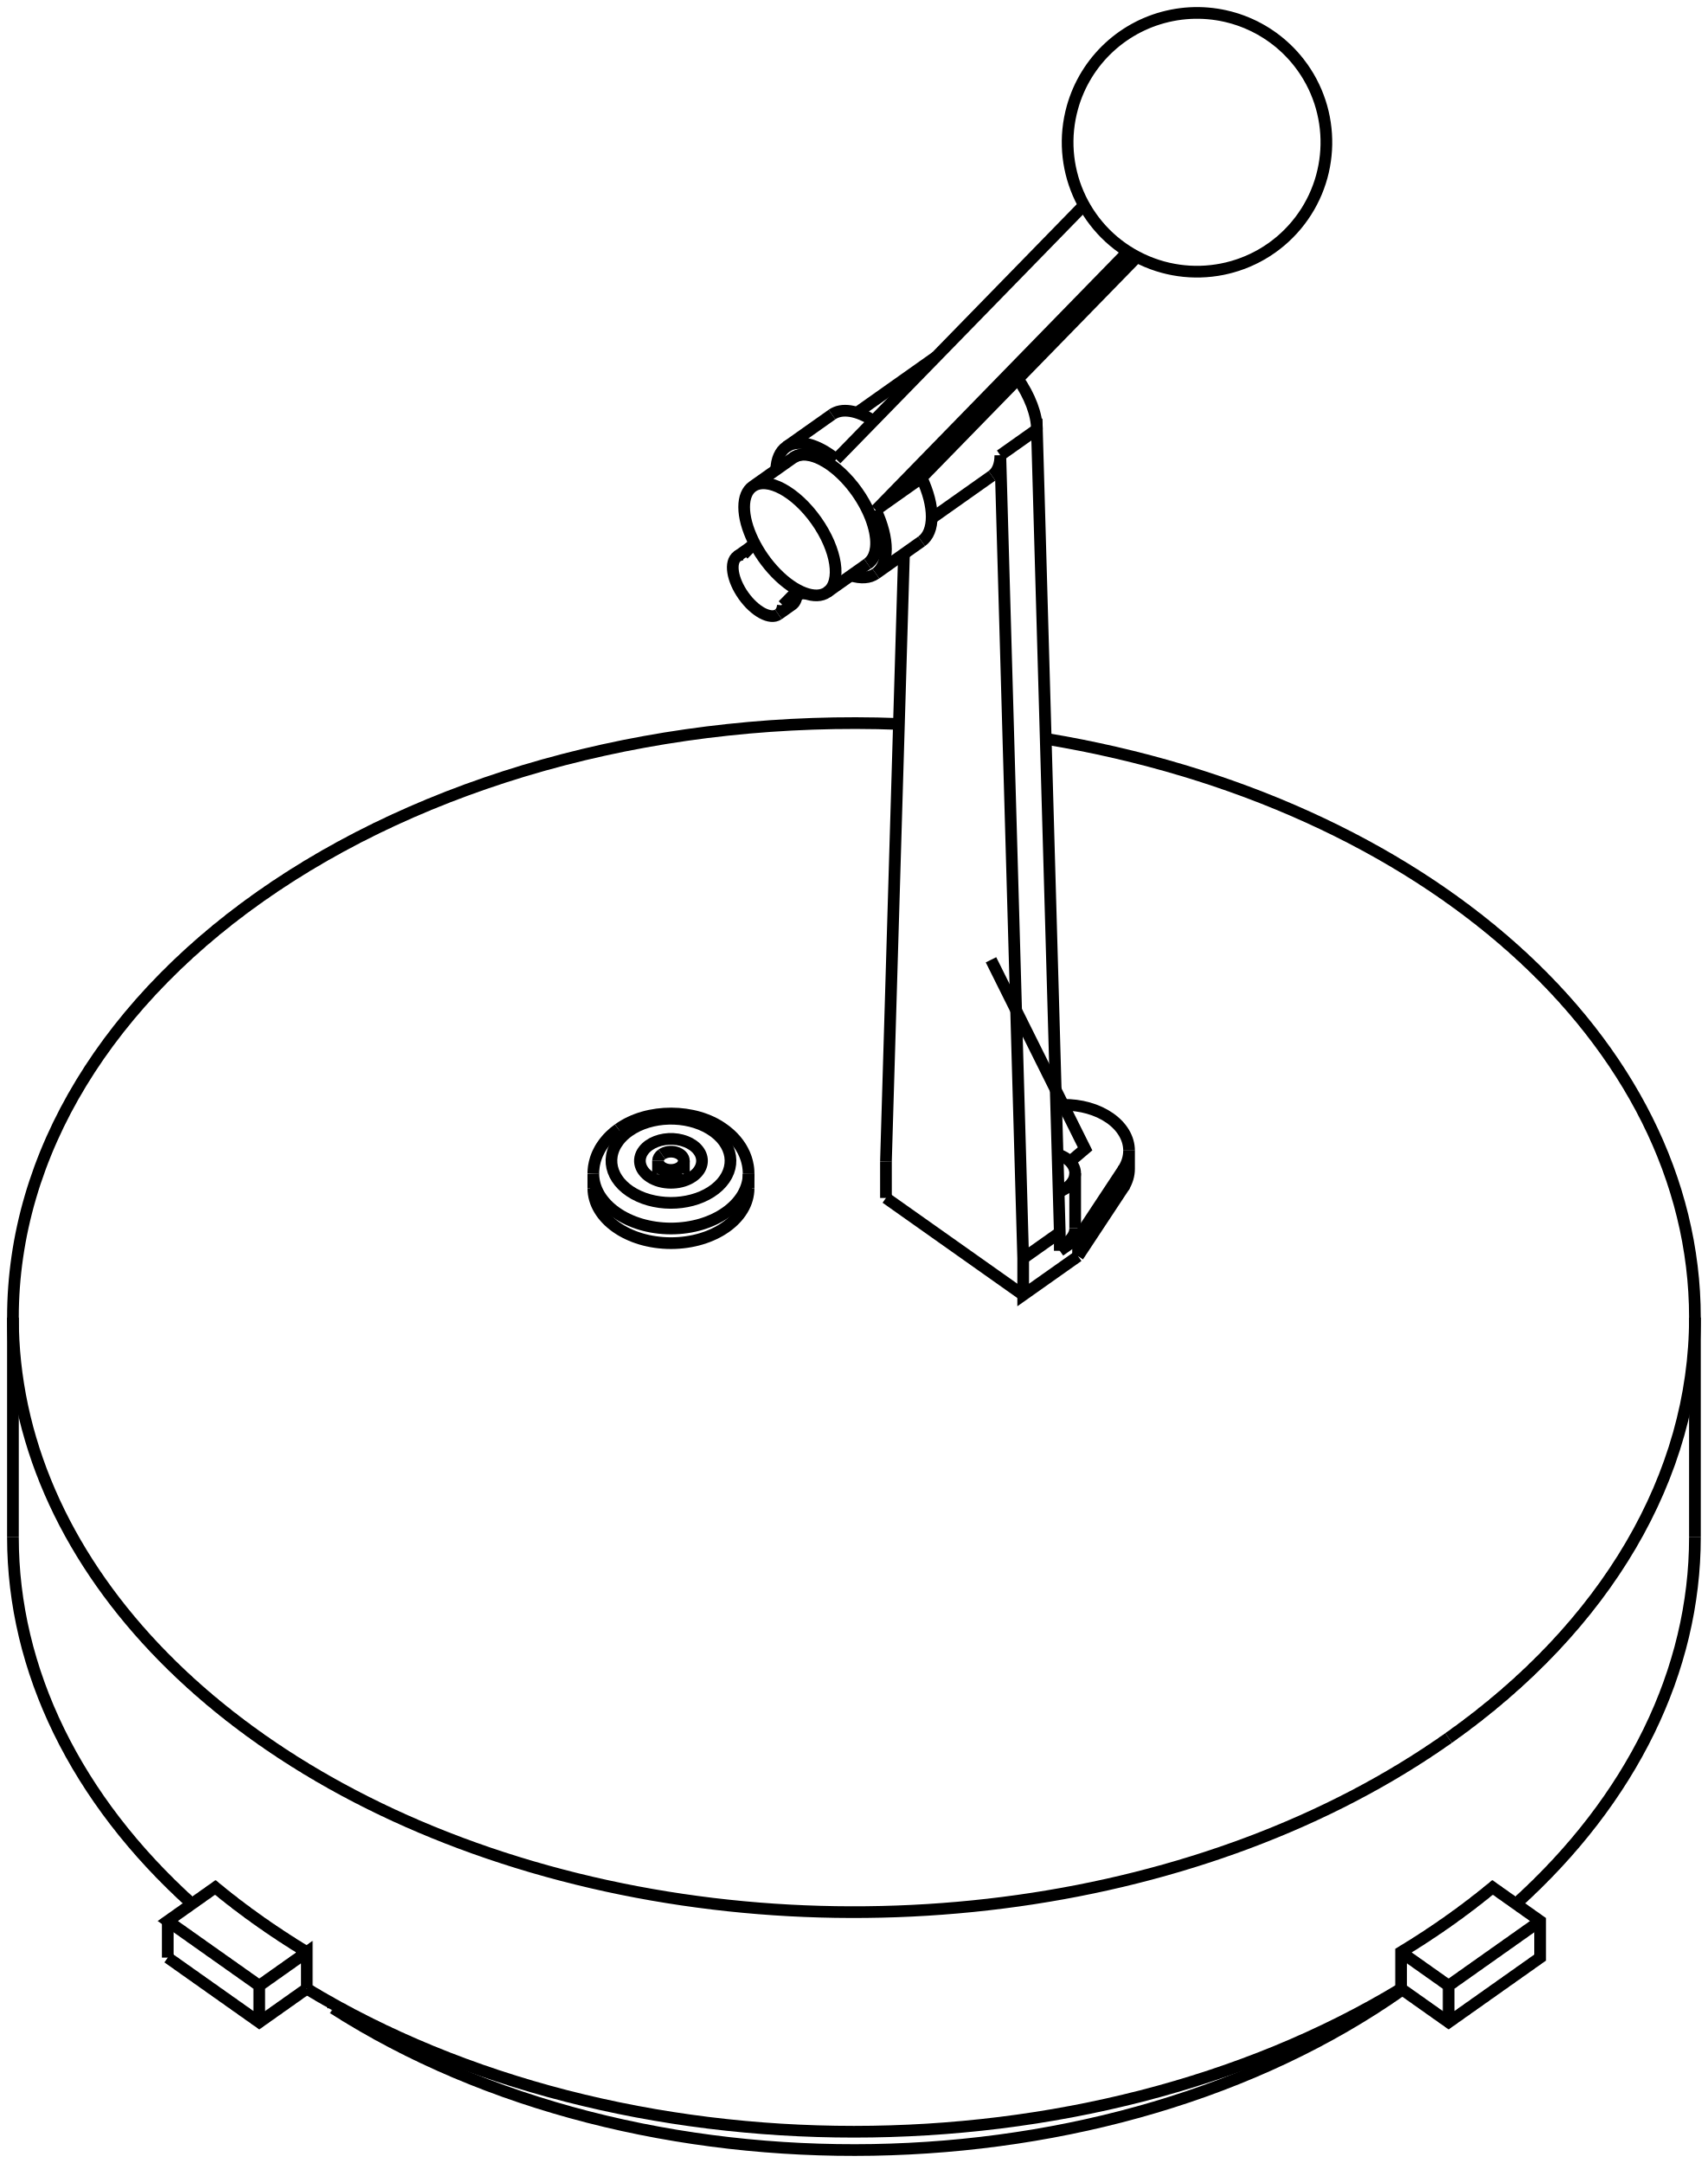
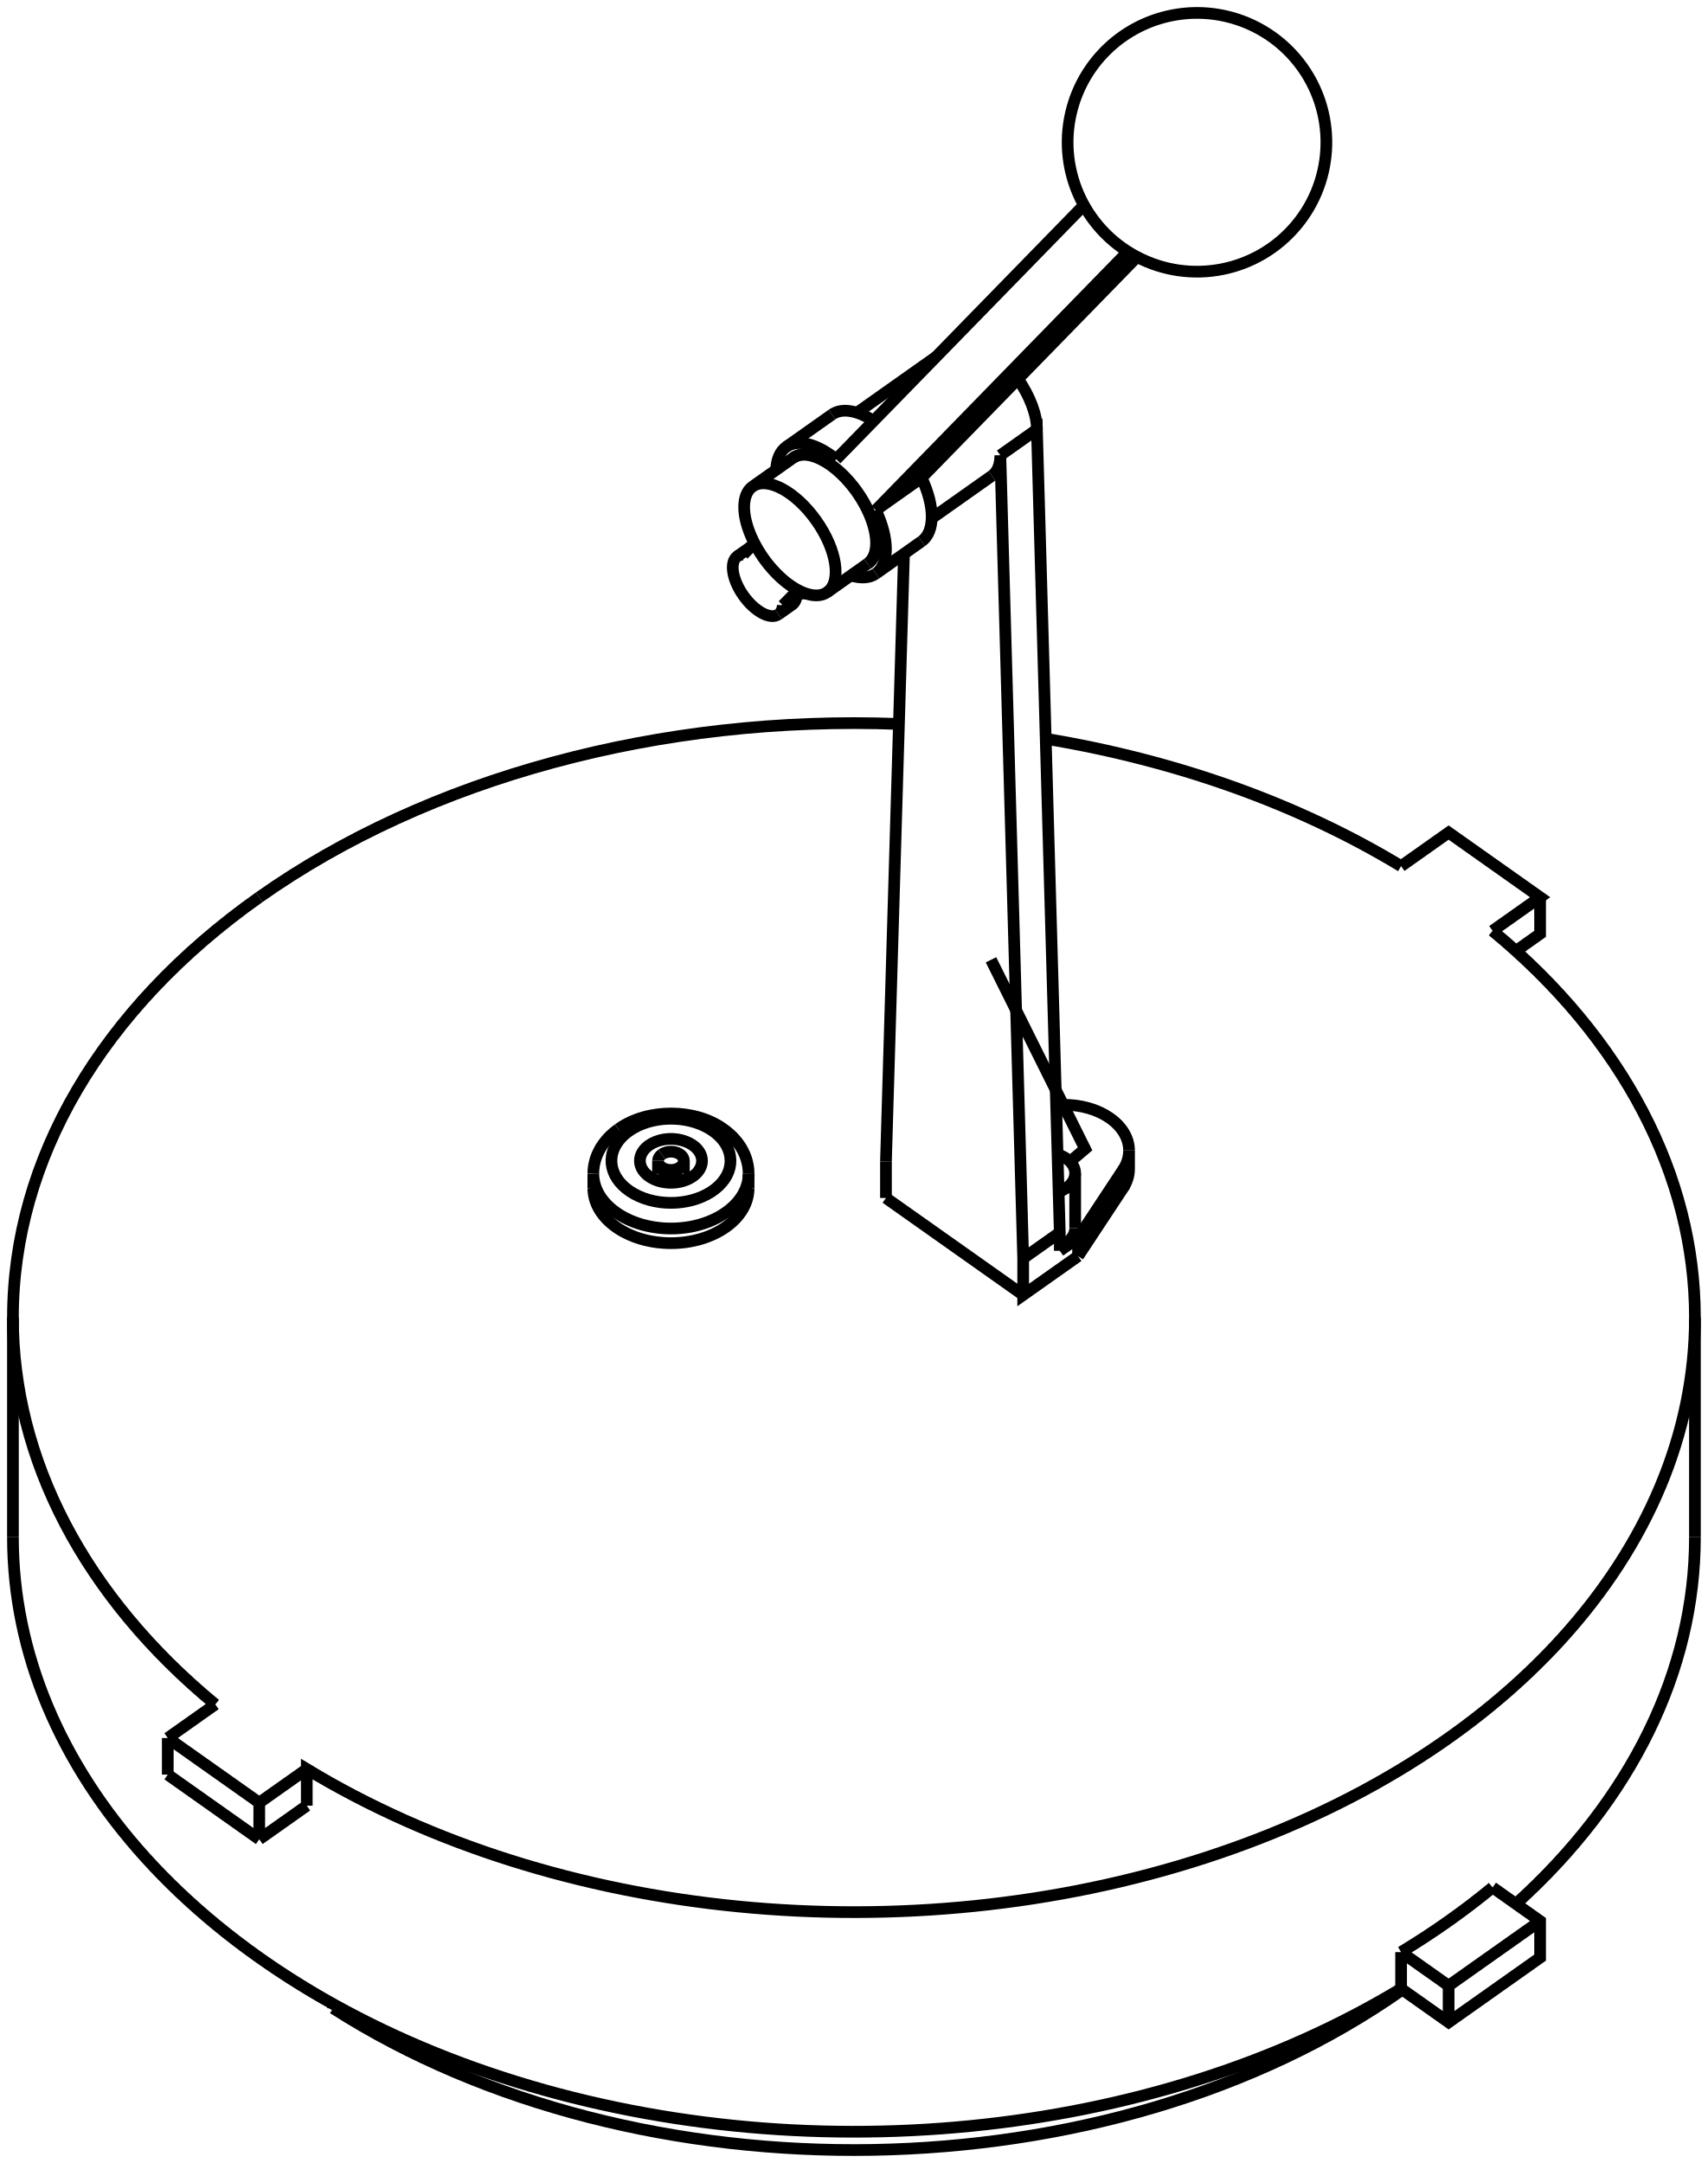
<svg xmlns="http://www.w3.org/2000/svg" version="1.1" viewBox="-66 -55.182 132 167.186" fill="none" stroke="black" stroke-width="0.6%" vector-effect="non-scaling-stroke">
-   <path d="M -51.164 91.978 A 65 45.952 360 0 1 -65 63.636" />
-   <path d="M -53.033 96.129 L -45.962 101.128 L -42.29 98.532" />
-   <path d="M 42.29 98.532 A 65 45.952 360 0 1 -42.29 98.532" />
-   <path d="M 42.29 98.532 L 45.962 101.128 L 53.033 96.129 L 53.033 93.3 L 49.361 90.704 A 65 45.952 360 0 1 45.962 93.3 A 65 45.952 360 0 1 42.29 95.703 L 42.29 98.532 Z" />
+   <path d="M 42.29 98.532 A 65 45.952 360 0 1 -65 63.636" />
+   <path d="M 42.29 98.532 L 45.962 101.128 L 53.033 96.129 L 53.033 93.3 L 49.361 90.704" />
  <path d="M 65 63.636 A 65 45.952 360 0 1 51.164 91.978" />
-   <path d="M 45.962 79.155 A 65 45.952 360 0 1 -65 46.662 A 65 45.952 360 0 1 3.478 0.775" />
-   <path d="M 14.823 1.92 A 65 45.952 360 0 1 65 46.662 A 65 45.952 360 0 1 45.962 79.155" />
-   <path d="M -42.29 95.703 A 65 45.952 360 0 1 -49.361 90.704 L -53.033 93.3 L -45.962 98.299 L -42.29 95.703 L -42.29 98.532" />
-   <path d="M -53.033 96.129 L -53.033 93.3" />
-   <path d="M -45.962 101.128 L -45.962 98.299" />
+   <path d="M -45.962 14.168 A 65 45.952 360 0 1 3.478 0.775" />
+   <path d="M 14.823 1.92 A 65 45.952 360 0 1 42.29 11.765" />
+   <path d="M 49.361 16.764 A 65 45.952 0 0 1 65 46.662 A 65 45.952 0 0 1 -42.29 81.558 L -42.29 84.387" />
+   <path d="M -49.361 76.559 A 65 45.952 360 0 1 -65 46.662 A 65 45.952 360 0 1 -45.962 14.168" />
+   <path d="M 42.29 95.703 L 42.29 98.532" />
+   <path d="M 42.29 95.703 A 65 45.952 180 0 0 49.361 90.704" />
  <path d="M 45.962 101.128 L 45.962 98.299 L 53.033 93.3" />
  <path d="M 42.29 95.703 L 45.962 98.299" />
  <path d="M -40.252 100.042 A 60 42.418 180 0 0 42.392 98.604" />
  <path d="M -40.252 99.717 L -40.252 100.042" />
+   <path d="M -45.962 84.154 L -42.29 81.558" />
+   <path d="M -53.033 79.155 L -45.962 84.154" />
+   <path d="M -49.361 76.559 L -53.033 79.155" />
+   <path d="M 49.361 16.764 L 53.033 14.168 L 45.962 9.169 L 42.29 11.765" />
  <path d="M -20.142 36.664 A 6 4.242 180 0 0 -8.142 36.664" />
  <path d="M 17.324 41.913 L 13.081 44.912 L 13.081 42.083 L 11.314 -19.99 A 5 2.501 234.741 0 1 10.665 -18.407" />
  <path d="M 2.475 37.414 L 13.081 44.912" />
  <path d="M 20.852 36.568 A 5 3.535 180 0 0 21.263 35.164" />
  <path d="M 17.324 41.913 L 20.852 36.568 L 20.852 35.153 A 5 3.535 180 0 0 21.263 33.749 L 21.263 35.164" />
+   <path d="M 51.164 18.319 L 53.033 16.997 L 53.033 14.168" />
+   <path d="M -45.962 86.983 L -42.29 84.387" />
+   <path d="M -45.962 86.983 L -45.962 84.154" />
+   <path d="M -53.033 81.984 L -45.962 86.983" />
+   <path d="M -53.033 81.984 L -53.033 79.155" />
  <path d="M -8.142 35.532 A 6 4.242 360 0 1 -20.142 35.532 L -20.142 36.664" />
  <path d="M 15.91 41.498 L 15.91 40.083 L 14.142 -21.99 L 11.314 -19.99" />
  <path d="M 15.91 41.498 L 17.324 40.498 L 20.852 35.153" />
  <path d="M 17.324 41.913 L 17.324 40.498" />
  <path d="M 15.91 40.083 L 13.081 42.083" />
  <path d="M 2.475 34.585 L 2.475 37.414" />
  <path d="M 3.868 -12.378 L 2.475 34.585" />
  <path d="M 21.263 33.749 A 5 3.535 180 0 0 16.171 30.215" />
  <path d="M -17.395 32.242 A 4.6 3.252 360 1 1 -18.179 32.983 A 4.6 3.252 360 0 1 -17.395 32.242 Z" />
  <path d="M 14.142 -21.99 A 5 2.501 54.741 0 0 12.677 -25.892" />
  <path d="M 16.7 34.601 C 16.75 34.56 16.8 34.52 16.851 34.475 C 16.9 34.43 16.95 34.39 17.002 34.349 C 17.07 34.29 17.15 34.23 17.219 34.166 C 17.29 34.11 17.36 34.04 17.435 33.983 C 17.51 33.92 17.58 33.86 17.649 33.8 C 17.72 33.74 17.79 33.68 17.864 33.617 L 10.593 19.004" />
  <path d="M 17.099 39.748 A 2.25 1.591 360 0 1 15.91 41.151" />
  <path d="M -12.445 35.742 A 2.4 1.697 360 0 1 -16.248 33.728 A 2.4 1.697 360 1 1 -12.445 35.742 Z" />
  <path d="M 15.738 34.043 A 2.25 1.591 0 0 1 17.099 35.505 L 17.099 39.748" />
  <path d="M 17.099 35.505 A 2.25 1.591 0 0 1 15.82 36.94" />
  <path d="M -14.849 34.042 A 1 0.707 360 0 1 -13.142 34.542 L -13.142 35.487" />
  <path d="M -13.142 34.542 A 1 0.707 360 0 1 -15.142 34.542 L -15.142 35.487" />
  <path d="M -15.142 34.542 A 1 0.707 360 0 1 -14.849 34.042" />
  <path d="M 1.657 -13.748 A 4 2 54.741 0 0 1.692 -14.024" />
  <path d="M -2.233 -19.576 A 4 2 54.741 0 0 -2.505 -19.635" />
  <path d="M 1.048 -11.609 A 5 2.501 54.741 1 0 -4.725 -19.774 L -7.836 -17.575 A 5 2.501 234.741 1 1 -2.063 -9.409 A 5 2.501 234.741 0 1 -8.485 -15.991 A 5 2.501 234.741 0 1 -7.836 -17.575" />
  <path d="M 5.231 -13.341 A 6 3.001 54.741 0 0 5.227 -18.252 L 21.876 -35.324" />
  <path d="M 1.522 -22.651 A 6 3.001 54.741 0 0 -1.696 -23.14" />
  <path d="M 1.692 -15.752 L 21.173 -35.73" />
  <path d="M 1.692 -15.752 L 5.227 -18.252" />
  <path d="M -5.489 -8.389 L -4.334 -9.574" />
  <path d="M 1.692 -15.752 A 6 3.001 234.741 0 1 1.696 -10.842 L 5.231 -13.341" />
  <path d="M 1.696 -10.842 A 6 3.001 234.741 0 1 -0.236 -10.701" />
  <path d="M 17.778 -39.321 L -1.37 -19.685" />
  <path d="M -6.008 -18.867 A 6 3.001 234.741 0 1 -5.231 -20.641 L -1.696 -23.14" />
  <path d="M -5.231 -20.641 A 6 3.001 234.741 0 1 -1.37 -19.685" />
  <path d="M -7.693 -13.201 L -8.551 -12.322" />
  <path d="M -5.489 -8.389 A 2.75 1.375 234.741 0 1 -5.837 -7.695 L -4.776 -8.445 A 2.75 1.375 54.741 0 0 -4.428 -9.139" />
  <path d="M -5.837 -7.695 A 2.75 1.375 234.741 0 1 -9.012 -12.186 L -7.954 -12.934" />
  <path d="M -9.012 -12.186 A 2.75 1.375 234.741 0 1 -8.551 -12.322" />
  <path d="M -4.689 -19.798 A 5 2.501 234.741 0 1 -4.654 -19.824 A 5 2.501 234.741 0 1 1.119 -11.659 A 5 2.501 234.741 0 1 1.083 -11.634" />
  <path d="M -4.01 -9.418 L -4.43 -9.122" />
  <path d="M -5.489 -8.389 L -4.428 -9.139" />
  <path d="M -3.736 -9.312 A 2.75 1.375 234.741 0 1 -4.102 -9.34" />
  <path d="M -4.283 -19.974 A 5 2.501 234.741 0 1 -4.257 -20.012" />
  <path d="M 1.429 -11.97 A 5 2.501 234.741 0 1 1.384 -11.958" />
  <path d="M -65 46.662 L -65 63.636" />
  <path d="M 65 46.662 L 65 63.636" />
  <path d="M -8.142 35.532 L -8.142 36.664" />
  <path d="M -8.142 35.532 C -8.14 35.49 -8.14 35.44 -8.145 35.394 C -8.15 35.35 -8.15 35.3 -8.152 35.257 C -8.16 35.21 -8.16 35.17 -8.165 35.119 C -8.17 35.07 -8.18 35.03 -8.183 34.983 C -8.19 34.94 -8.2 34.89 -8.206 34.846 C -8.21 34.8 -8.22 34.76 -8.234 34.711 C -8.24 34.67 -8.26 34.62 -8.267 34.577 C -8.28 34.53 -8.29 34.49 -8.305 34.443 C -8.32 34.4 -8.33 34.36 -8.347 34.311 C -8.36 34.27 -8.38 34.22 -8.395 34.181 C -8.41 34.14 -8.43 34.09 -8.447 34.051 C -8.47 34.01 -8.48 33.97 -8.504 33.924 C -8.52 33.88 -8.54 33.84 -8.565 33.798 C -8.59 33.76 -8.61 33.71 -8.631 33.674 C -8.65 33.63 -8.68 33.59 -8.701 33.551 C -8.73 33.51 -8.75 33.47 -8.776 33.431 C -8.8 33.4 -8.82 33.37 -8.84 33.334 C -8.86 33.3 -8.88 33.27 -8.907 33.238 C -8.93 33.21 -8.95 33.18 -8.977 33.144 C -9 33.11 -9.02 33.08 -9.049 33.051 C -9.07 33.02 -9.1 32.99 -9.124 32.96 C -9.15 32.93 -9.18 32.9 -9.202 32.87 C -9.23 32.84 -9.25 32.81 -9.282 32.783 C -9.31 32.75 -9.34 32.72 -9.365 32.696 C -9.39 32.67 -9.42 32.64 -9.45 32.612 C -9.48 32.58 -9.51 32.56 -9.537 32.529 C -9.57 32.5 -9.6 32.48 -9.627 32.448 C -9.66 32.42 -9.69 32.4 -9.718 32.369 C -9.84 32.26 -9.97 32.17 -10.107 32.071 C -12.26 30.51 -15.95 30.46 -18.203 32.089" />
  <path d="M -20.142 35.532 C -20.14 35.49 -20.14 35.44 -20.14 35.401 C -20.14 35.36 -20.14 35.31 -20.133 35.269 C -20.13 35.23 -20.13 35.18 -20.121 35.138 C -20.12 35.09 -20.11 35.05 -20.105 35.008 C -20.1 34.96 -20.09 34.92 -20.084 34.878 C -20.08 34.83 -20.07 34.79 -20.058 34.748 C -20.05 34.71 -20.04 34.66 -20.028 34.62 C -20.02 34.58 -20.01 34.53 -19.994 34.492 C -19.98 34.45 -19.97 34.41 -19.955 34.366 C -19.94 34.32 -19.93 34.28 -19.912 34.24 C -19.9 34.2 -19.88 34.16 -19.864 34.116 C -19.85 34.08 -19.83 34.03 -19.812 33.994 C -19.79 33.95 -19.78 33.91 -19.756 33.873 C -19.74 33.83 -19.72 33.79 -19.696 33.753 C -19.68 33.71 -19.65 33.67 -19.632 33.635 C -19.61 33.6 -19.59 33.56 -19.564 33.519 C -19.54 33.48 -19.52 33.45 -19.499 33.417 C -19.48 33.38 -19.45 33.35 -19.432 33.316 C -19.41 33.28 -19.39 33.25 -19.362 33.217 C -19.34 33.18 -19.31 33.15 -19.288 33.119 C -19.26 33.09 -19.24 33.05 -19.212 33.023 C -19.19 32.99 -19.16 32.96 -19.133 32.929 C -19.11 32.9 -19.08 32.87 -19.052 32.836 C -19.02 32.81 -19 32.78 -18.967 32.746 C -18.94 32.72 -18.91 32.69 -18.88 32.657 C -18.85 32.63 -18.82 32.6 -18.791 32.57 C -18.76 32.54 -18.73 32.51 -18.699 32.485 C -18.67 32.46 -18.64 32.43 -18.604 32.402 C -18.54 32.35 -18.48 32.29 -18.408 32.242 C -18.34 32.19 -18.27 32.14 -18.203 32.089" />
  <path d="M 6.008 -15.116 L 10.665 -18.407" />
  <path d="M 0.236 -23.281 L 6.355 -27.607" />
  <path d="M -13.253 35.589 C -13.26 35.59 -13.27 35.6 -13.275 35.603 C -13.28 35.61 -13.29 35.61 -13.298 35.619 C -13.31 35.62 -13.32 35.63 -13.324 35.634 C -13.33 35.64 -13.34 35.64 -13.352 35.649 C -13.36 35.65 -13.37 35.66 -13.381 35.665 C -13.39 35.67 -13.4 35.67 -13.413 35.68 C -13.42 35.68 -13.43 35.69 -13.446 35.695 C -13.46 35.7 -13.47 35.7 -13.481 35.709 C -13.49 35.71 -13.51 35.72 -13.518 35.723 C -13.53 35.73 -13.54 35.73 -13.556 35.737 C -13.57 35.74 -13.58 35.75 -13.596 35.75 C -13.61 35.75 -13.62 35.76 -13.637 35.762 C -13.65 35.77 -13.66 35.77 -13.679 35.773 C -13.69 35.78 -13.71 35.78 -13.723 35.783 C -13.74 35.79 -13.75 35.79 -13.767 35.793 C -13.78 35.8 -13.8 35.8 -13.813 35.801 C -13.83 35.8 -13.84 35.81 -13.86 35.809 C -13.88 35.81 -13.89 35.81 -13.909 35.815 C -13.93 35.82 -13.94 35.82 -13.958 35.82 C -13.97 35.82 -13.99 35.82 -14.007 35.824 C -14.02 35.83 -14.04 35.83 -14.057 35.827 C -14.07 35.83 -14.09 35.83 -14.107 35.828 C -14.12 35.83 -14.14 35.83 -14.157 35.829 C -14.17 35.83 -14.19 35.83 -14.208 35.828 C -14.22 35.83 -14.24 35.83 -14.257 35.825 C -14.27 35.82 -14.29 35.82 -14.307 35.822 C -14.32 35.82 -14.34 35.82 -14.356 35.817 C -14.37 35.82 -14.39 35.81 -14.405 35.811 C -14.47 35.8 -14.53 35.79 -14.591 35.776 C -15.18 35.59 -15.16 35.44 -15.153 35.471 C -15.15 35.47 -15.15 35.47 -15.153 35.472 C -15.15 35.47 -15.15 35.47 -15.152 35.473 C -15.15 35.47 -15.15 35.47 -15.152 35.474 C -15.15 35.47 -15.15 35.48 -15.151 35.476 C -15.15 35.48 -15.15 35.48 -15.15 35.479 C -15.15 35.48 -15.15 35.48 -15.149 35.482 C -15.15 35.48 -15.15 35.48 -15.148 35.486 C -15.15 35.49 -15.15 35.49 -15.147 35.49 C -15.15 35.49 -15.15 35.49 -15.146 35.494 C -15.15 35.5 -15.15 35.5 -15.145 35.499 C -15.14 35.5 -15.14 35.5 -15.144 35.504 C -15.14 35.51 -15.14 35.51 -15.143 35.509 C -15.14 35.51 -15.14 35.51 -15.143 35.515 C -15.14 35.52 -15.14 35.52 -15.142 35.521 C -15.14 35.52 -15.14 35.52 -15.142 35.526 C -15.14 35.53 -15.14 35.53 -15.142 35.532" />
  <path d="M -13.142 35.532 C -13.14 35.53 -13.14 35.53 -13.142 35.526 C -13.14 35.52 -13.14 35.52 -13.142 35.521 C -13.14 35.52 -13.14 35.52 -13.141 35.515 C -13.14 35.51 -13.14 35.51 -13.141 35.509 C -13.14 35.51 -13.14 35.51 -13.14 35.504 C -13.14 35.5 -13.14 35.5 -13.139 35.499 C -13.14 35.5 -13.14 35.5 -13.138 35.494 C -13.14 35.49 -13.14 35.49 -13.137 35.49 C -13.14 35.49 -13.14 35.49 -13.136 35.486 C -13.14 35.48 -13.14 35.48 -13.135 35.482 C -13.14 35.48 -13.13 35.48 -13.134 35.479 C -13.13 35.48 -13.13 35.48 -13.134 35.476 C -13.13 35.48 -13.13 35.47 -13.133 35.474 C -13.13 35.47 -13.13 35.47 -13.132 35.473 C -13.13 35.47 -13.13 35.47 -13.132 35.472 C -13.13 35.47 -13.13 35.47 -13.132 35.471 C -13.13 35.47 -13.13 35.47 -13.132 35.472 C -13.13 35.47 -13.13 35.47 -13.133 35.473 C -13.13 35.47 -13.13 35.47 -13.134 35.476 C -13.13 35.48 -13.14 35.48 -13.136 35.479 C -13.14 35.48 -13.14 35.48 -13.139 35.483 C -13.14 35.49 -13.14 35.49 -13.143 35.489 C -13.14 35.49 -13.15 35.49 -13.148 35.495 C -13.15 35.5 -13.15 35.5 -13.154 35.502 C -13.16 35.5 -13.16 35.51 -13.162 35.51 C -13.16 35.51 -13.17 35.52 -13.17 35.52 C -13.17 35.52 -13.18 35.53 -13.18 35.529 C -13.18 35.53 -13.19 35.54 -13.192 35.54 C -13.2 35.54 -13.2 35.55 -13.205 35.551 C -13.21 35.56 -13.21 35.56 -13.219 35.563 C -13.22 35.57 -13.23 35.57 -13.236 35.576 C -13.24 35.58 -13.25 35.58 -13.253 35.589" />
  <path d="M 1.048 -11.609 L -2.063 -9.409" />
  <path d="M 34.407 -50.326 A 10 10 0 0 0 16.886 -46.877 A 10 10 0 1 0 34.407 -50.326 Z" />
  <path d="M -4.432 -9.107 L -3.999 -9.413" />
</svg>
